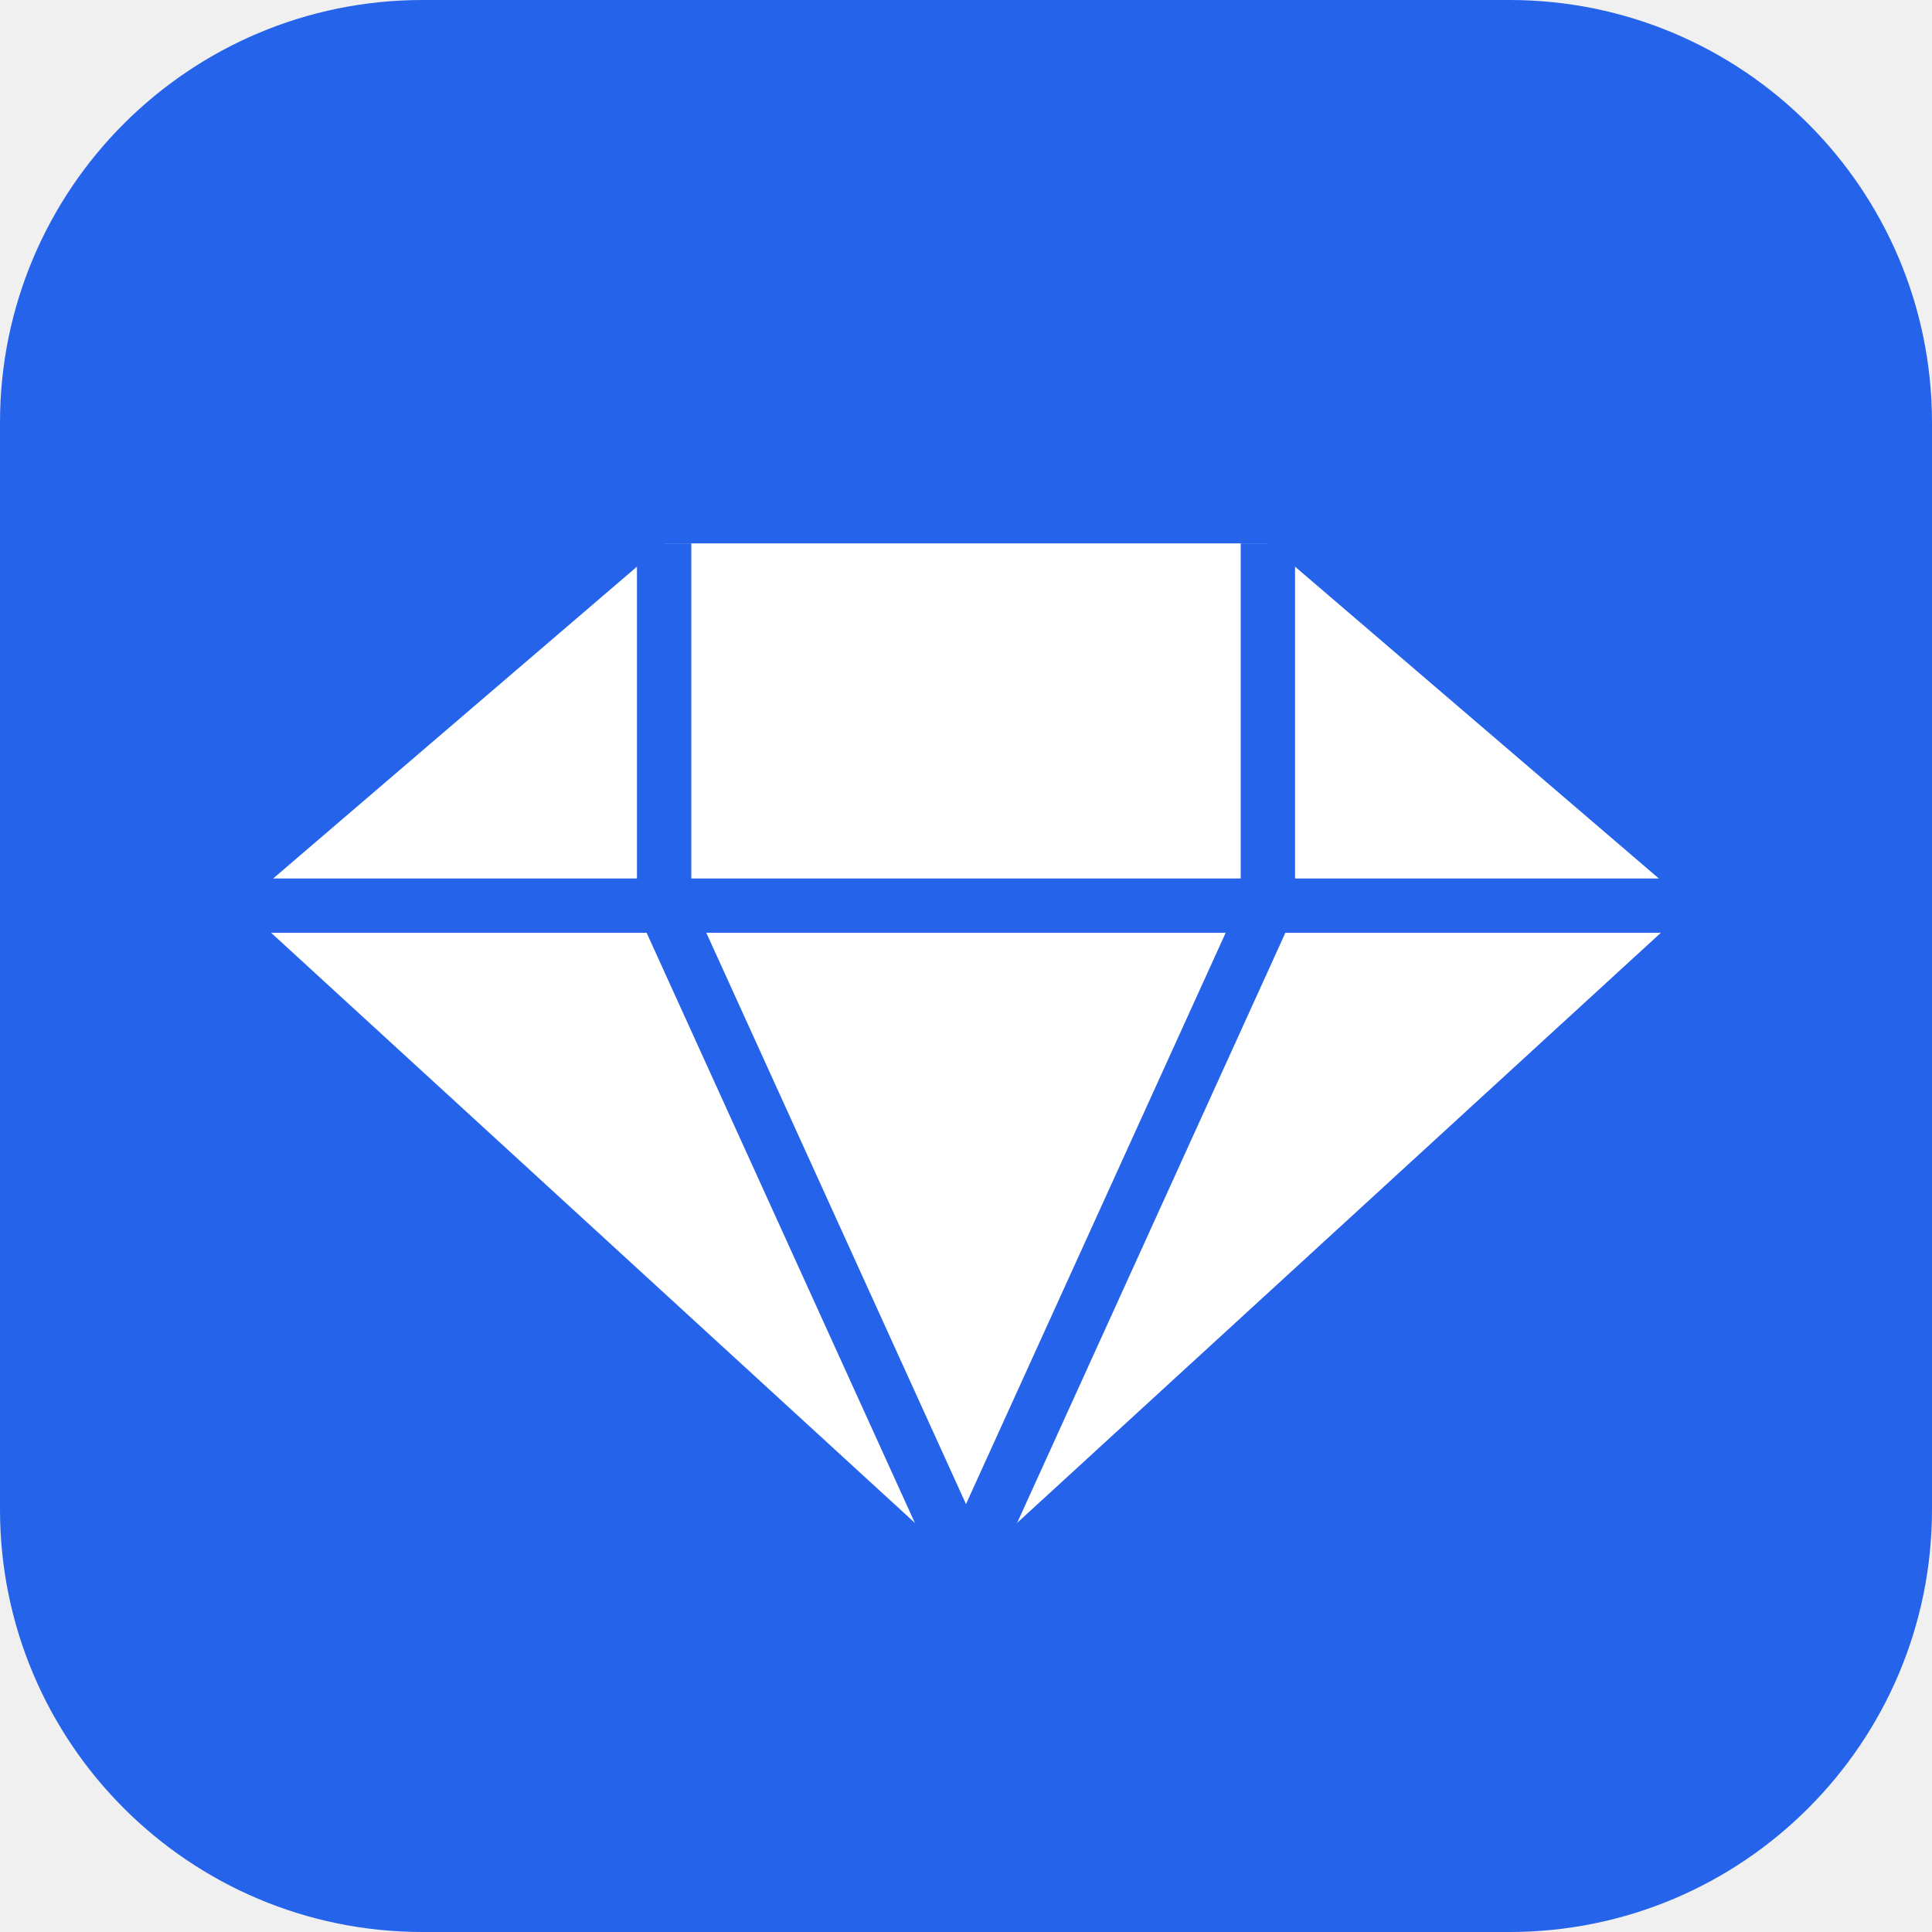
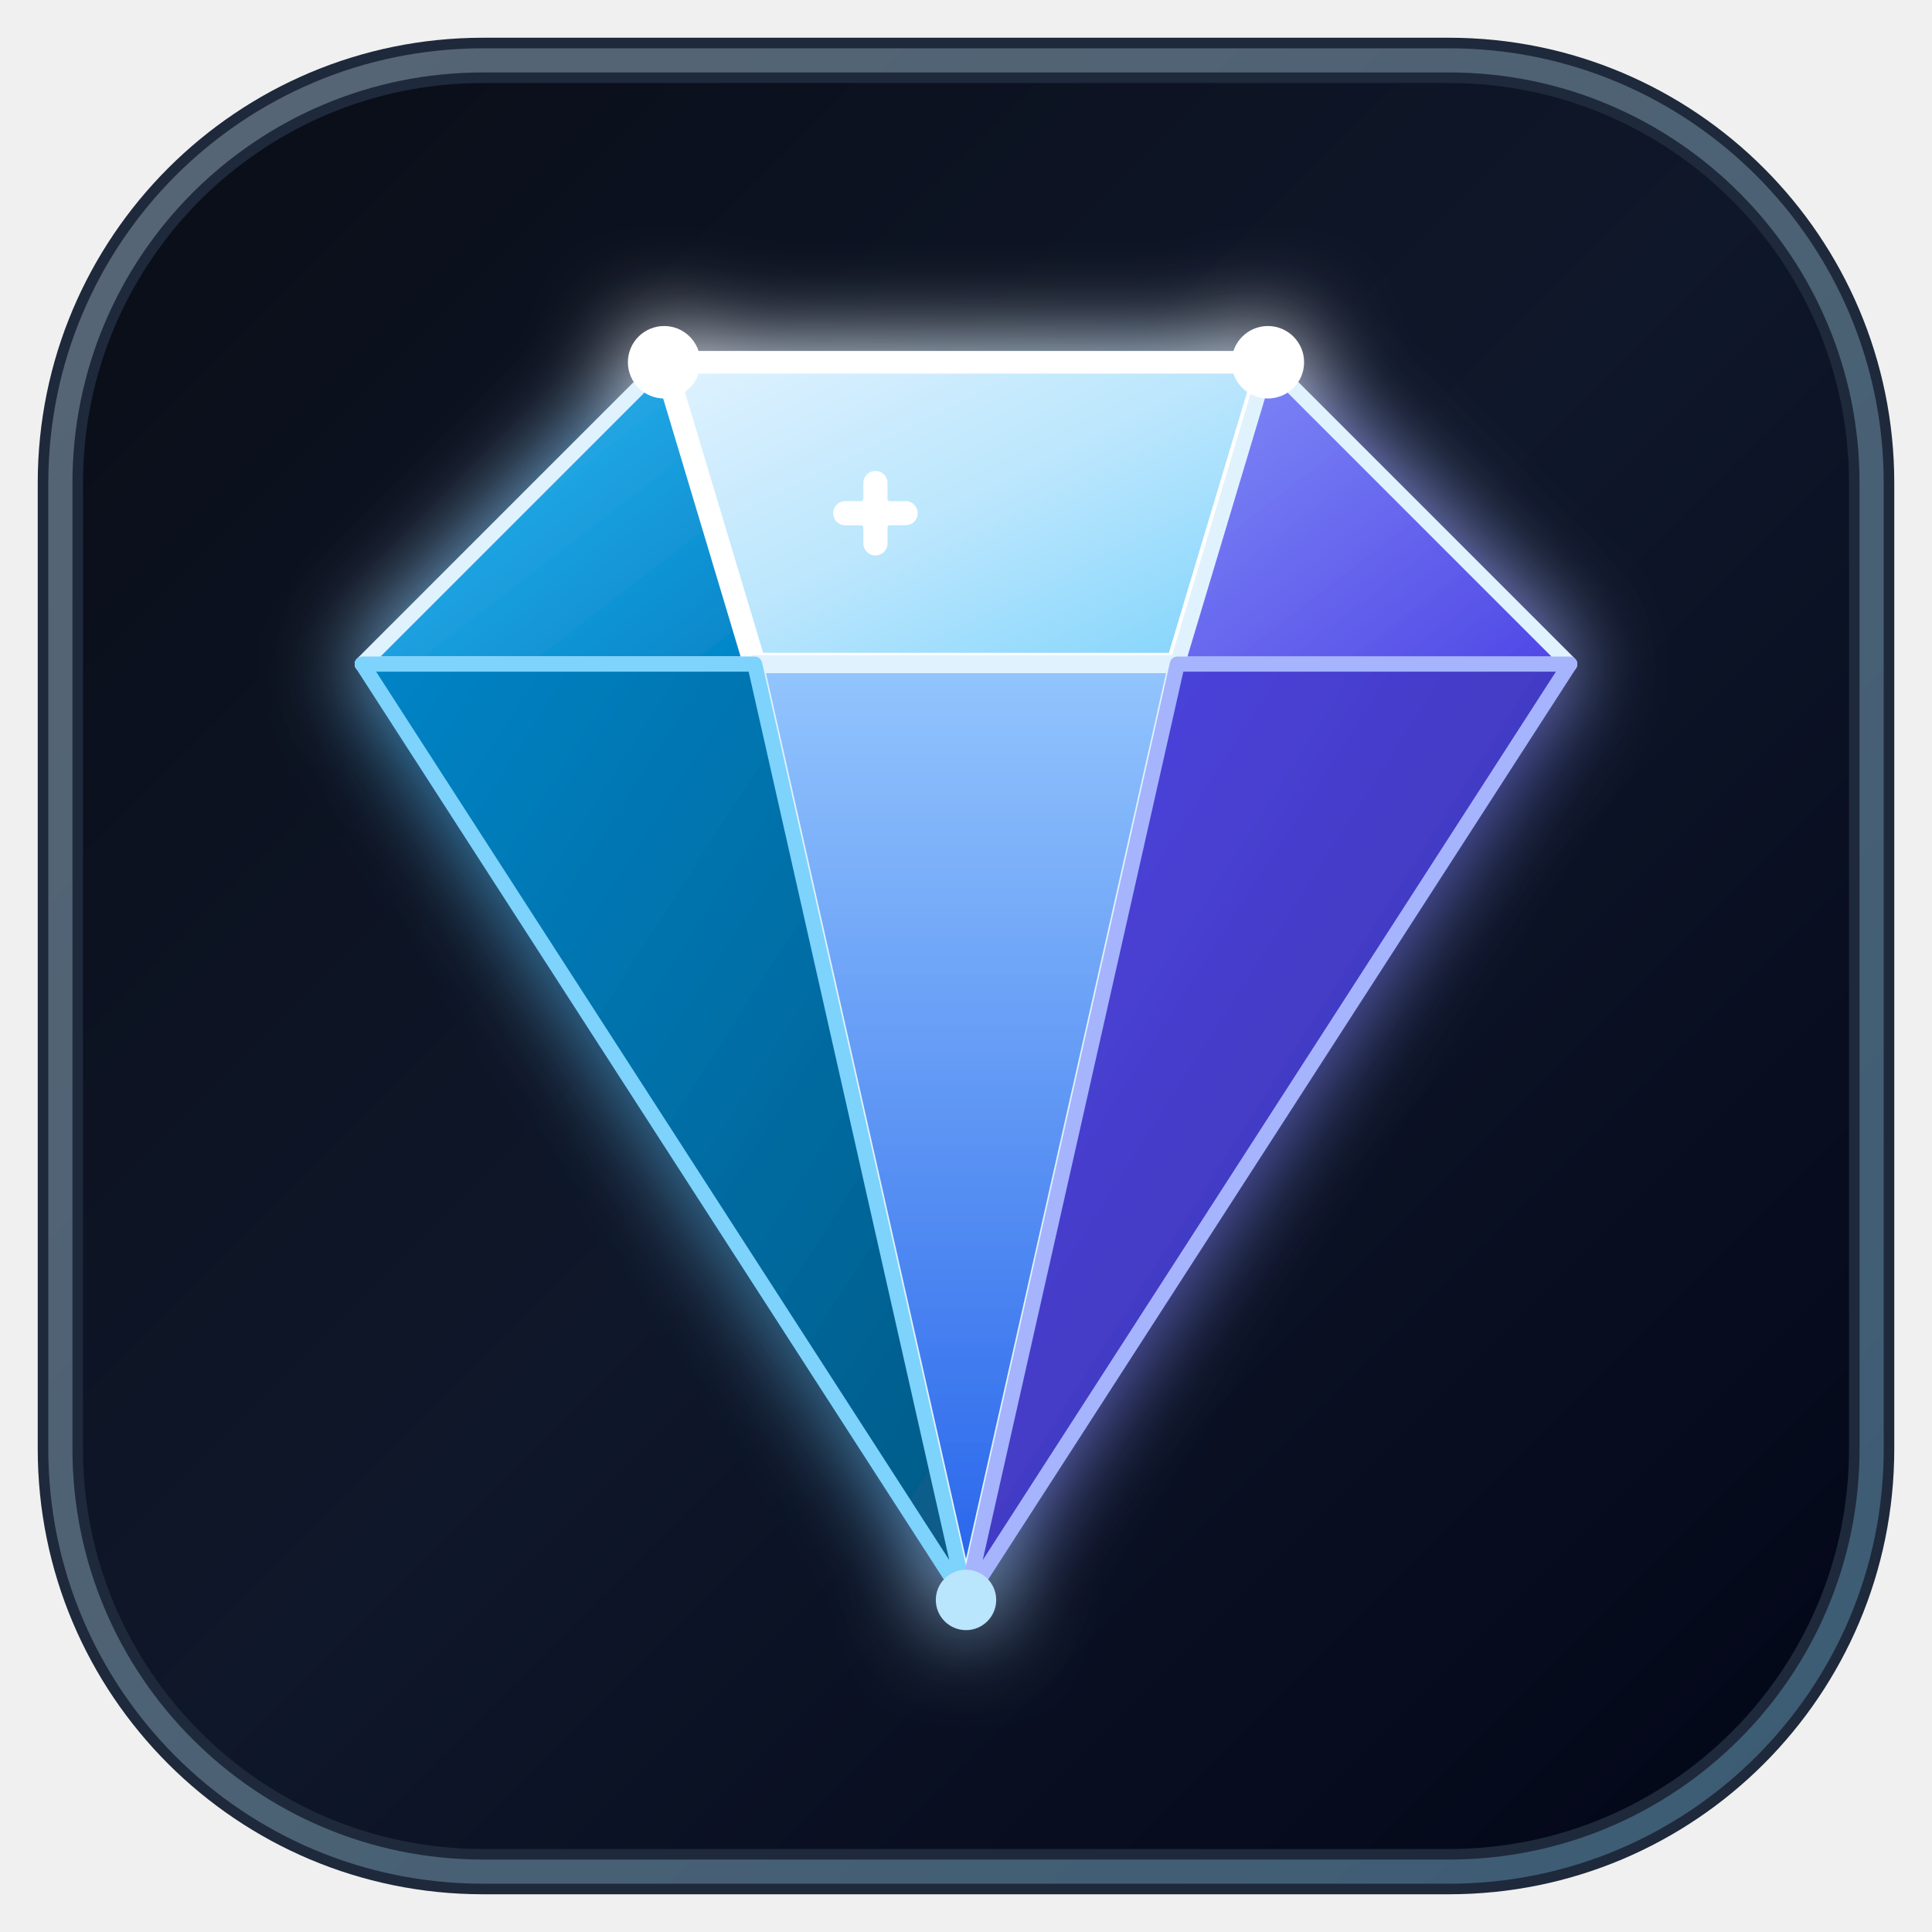
- <svg xmlns="http://www.w3.org/2000/svg" viewBox="0 0 32 32" role="img" aria-label="Diamond Manufacturing ERP">
-   <rect width="32" height="32" rx="7" fill="#2563EB" />
-   <path d="M11 9h10l7 6-12 11L4 15z" fill="#fff" />
-   <g stroke="#2563EB" stroke-width=".9" stroke-linejoin="round" fill="none">
-     <path d="M4 15h24" />
-     <path d="M11 9v6M21 9v6" />
-     <path d="M11 15l5 11M21 15l-5 11" />
+ <svg xmlns="http://www.w3.org/2000/svg" viewBox="0 0 64 64" width="64" height="64">
+   <defs>
+     <linearGradient id="bgGrad" x1="0%" y1="0%" x2="100%" y2="100%">
+       <stop offset="0%" stop-color="#090D16" />
+       <stop offset="50%" stop-color="#0F172A" />
+       <stop offset="100%" stop-color="#020617" />
+     </linearGradient>
+     <linearGradient id="tableGrad" x1="0%" y1="0%" x2="100%" y2="100%">
+       <stop offset="0%" stop-color="#E0F2FE" />
+       <stop offset="50%" stop-color="#BAE6FD" />
+       <stop offset="100%" stop-color="#7DD3FC" />
+     </linearGradient>
+     <linearGradient id="facetTopLeft" x1="0%" y1="0%" x2="100%" y2="100%">
+       <stop offset="0%" stop-color="#38BDF8" />
+       <stop offset="100%" stop-color="#0284C7" />
+     </linearGradient>
+     <linearGradient id="facetTopRight" x1="0%" y1="0%" x2="100%" y2="100%">
+       <stop offset="0%" stop-color="#818CF8" />
+       <stop offset="100%" stop-color="#4F46E5" />
+     </linearGradient>
+     <linearGradient id="facetCenterLeft" x1="0%" y1="0%" x2="100%" y2="100%">
+       <stop offset="0%" stop-color="#0EA5E9" />
+       <stop offset="100%" stop-color="#0369A1" />
+     </linearGradient>
+     <linearGradient id="facetCenterRight" x1="0%" y1="0%" x2="100%" y2="100%">
+       <stop offset="0%" stop-color="#6366F1" />
+       <stop offset="100%" stop-color="#4338CA" />
+     </linearGradient>
+     <linearGradient id="facetCenterMid" x1="0%" y1="0%" x2="0%" y2="100%">
+       <stop offset="0%" stop-color="#93C5FD" />
+       <stop offset="100%" stop-color="#2563EB" />
+     </linearGradient>
+     <linearGradient id="facetPavilionLeft" x1="0%" y1="0%" x2="100%" y2="100%">
+       <stop offset="0%" stop-color="#0284C7" />
+       <stop offset="100%" stop-color="#075985" />
+     </linearGradient>
+     <linearGradient id="facetPavilionRight" x1="0%" y1="0%" x2="100%" y2="100%">
+       <stop offset="0%" stop-color="#4F46E5" />
+       <stop offset="100%" stop-color="#3730A3" />
+     </linearGradient>
+     <filter id="gemGlow" x="-20%" y="-20%" width="140%" height="140%">
+       <feGaussianBlur stdDeviation="1.5" result="blur" />
+       <feComposite in="SourceGraphic" in2="blur" operator="over" />
+     </filter>
+   </defs>
+   <rect x="2" y="2" width="60" height="60" rx="14" fill="url(#bgGrad)" stroke="#1E293B" stroke-width="1.5" />
+   <rect x="2" y="2" width="60" height="60" rx="14" fill="none" stroke="url(#tableGrad)" stroke-width="0.8" opacity="0.3" />
+   <g filter="url(#gemGlow)">
+     <polygon points="12,22 22,12 25,22" fill="url(#facetTopLeft)" stroke="#E0F2FE" stroke-width="0.5" stroke-linejoin="round" />
+     <polygon points="22,12 42,12 39,22 25,22" fill="url(#tableGrad)" stroke="#FFFFFF" stroke-width="0.75" stroke-linejoin="round" />
+     <polygon points="42,12 52,22 39,22" fill="url(#facetTopRight)" stroke="#E0F2FE" stroke-width="0.5" stroke-linejoin="round" />
+     <polygon points="12,22 25,22 32,22 18,22" fill="url(#facetCenterLeft)" stroke="#BAE6FD" stroke-width="0.5" stroke-linejoin="round" />
+     <polygon points="25,22 39,22 32,53" fill="url(#facetCenterMid)" stroke="#E0F2FE" stroke-width="0.6" stroke-linejoin="round" />
+     <polygon points="12,22 25,22 32,53" fill="url(#facetPavilionLeft)" stroke="#7DD3FC" stroke-width="0.5" stroke-linejoin="round" />
+     <polygon points="52,22 39,22 32,53" fill="url(#facetPavilionRight)" stroke="#A5B4FC" stroke-width="0.5" stroke-linejoin="round" />
+     <circle cx="22" cy="12" r="1.2" fill="#FFFFFF" />
+     <circle cx="42" cy="12" r="1.2" fill="#FFFFFF" />
+     <circle cx="32" cy="53" r="1" fill="#BAE6FD" />
+     <path d="M 28 17 L 30 17 M 29 16 L 29 18" stroke="#FFFFFF" stroke-width="0.8" stroke-linecap="round" />
+     <circle cx="29" cy="17" r="0.6" fill="#FFFFFF" />
  </g>
</svg>
